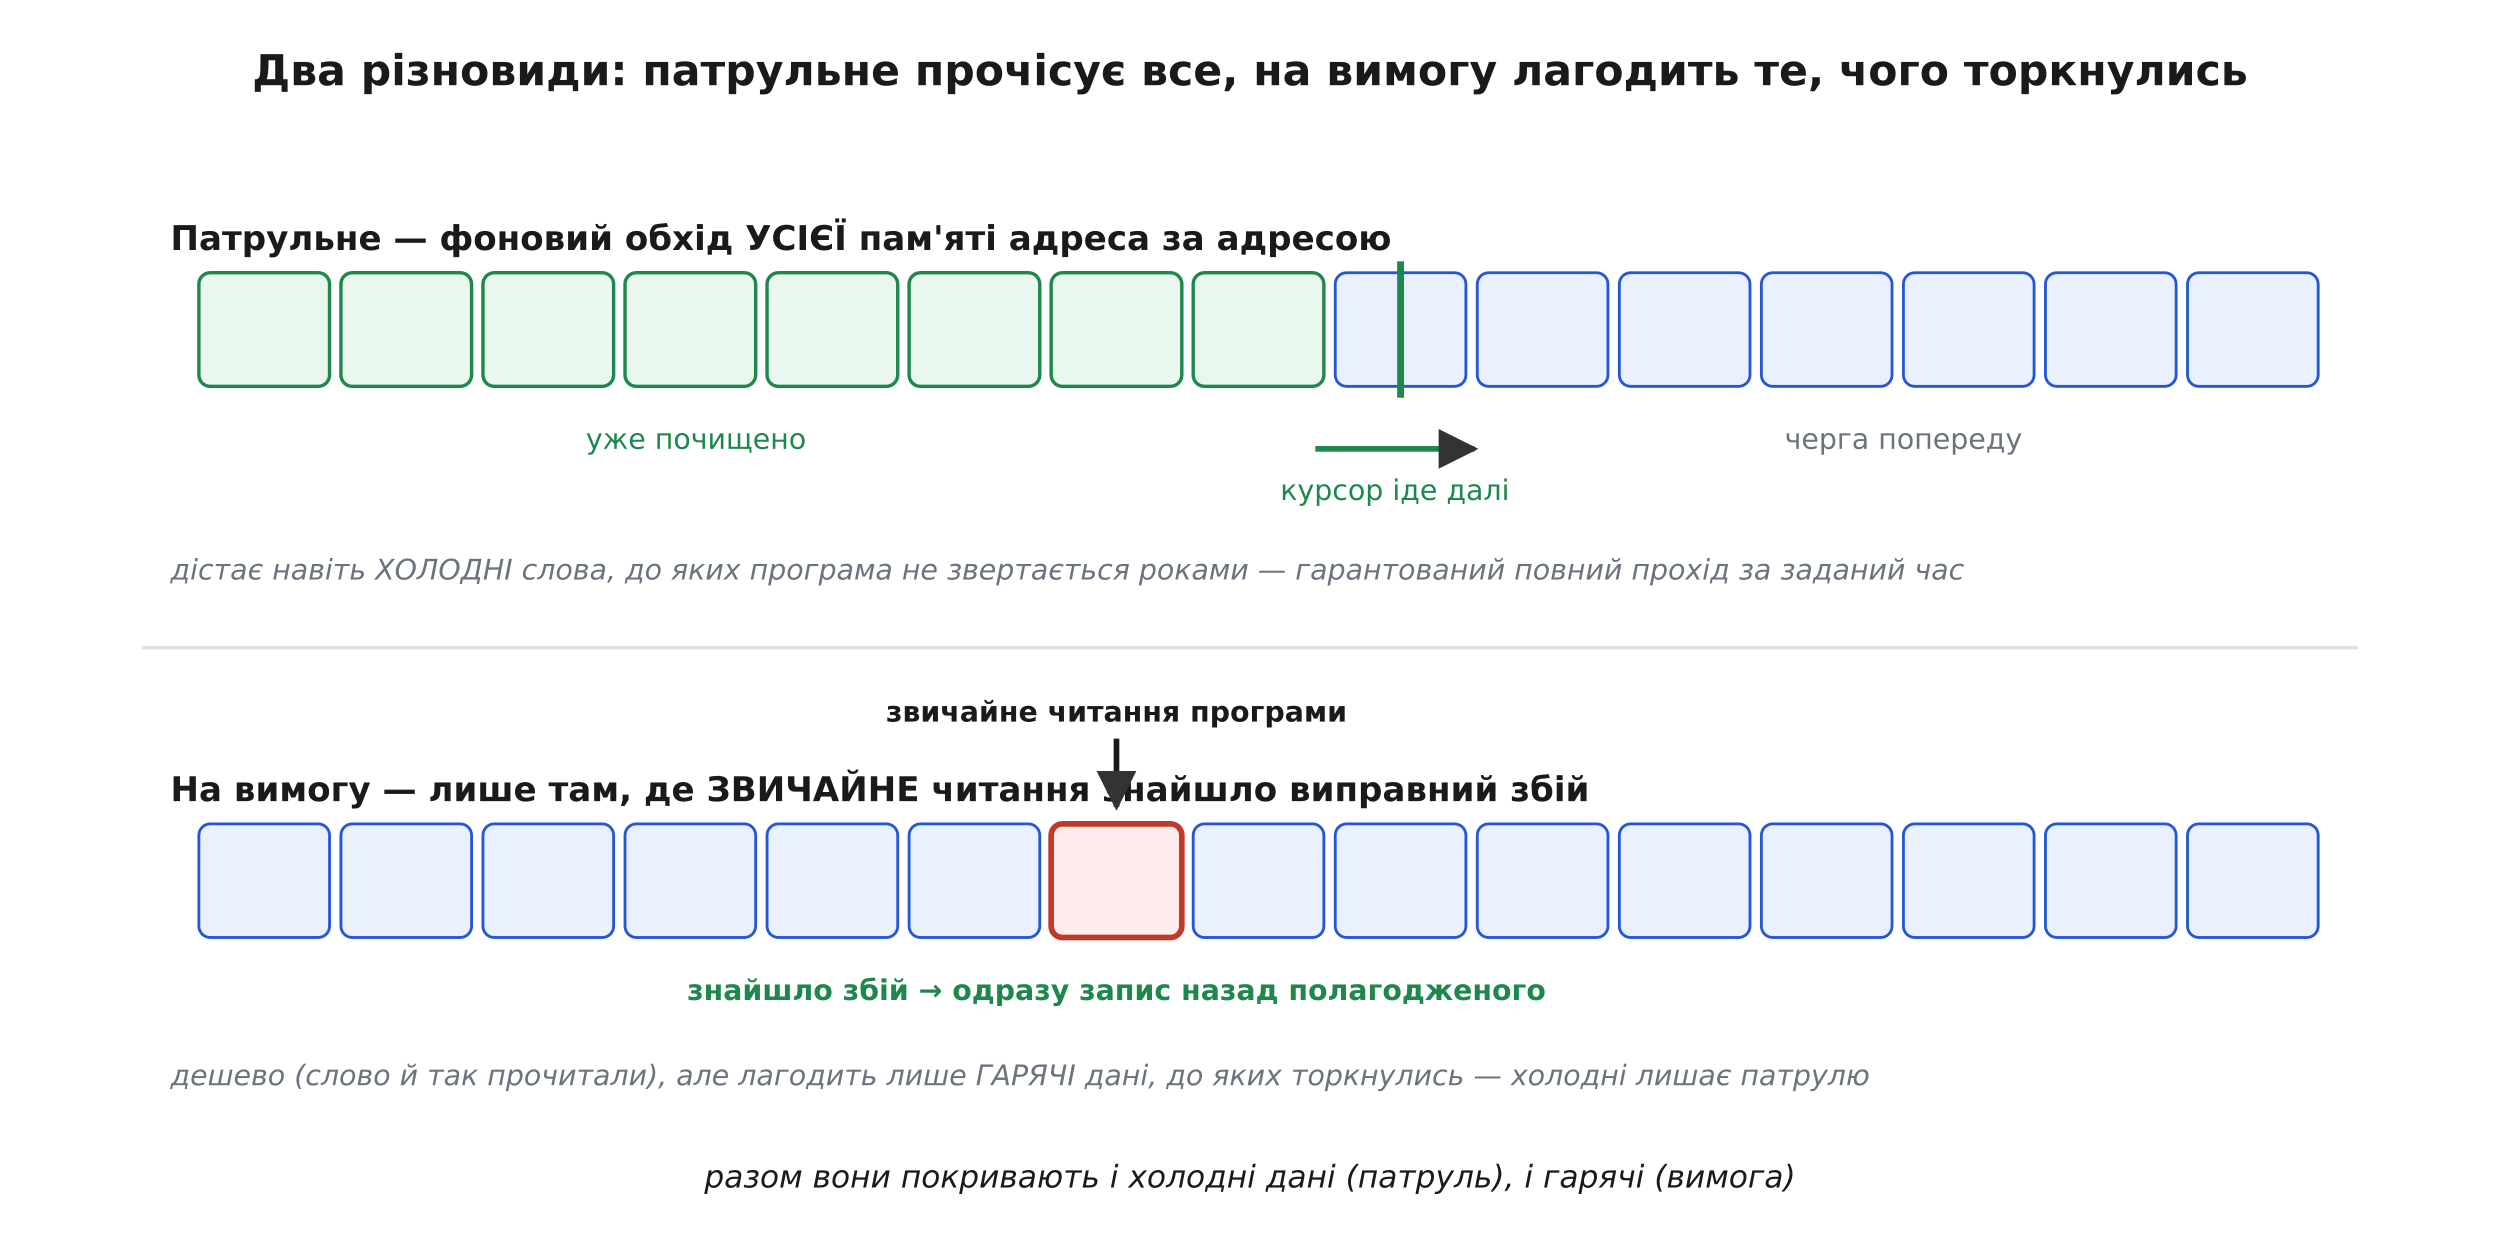
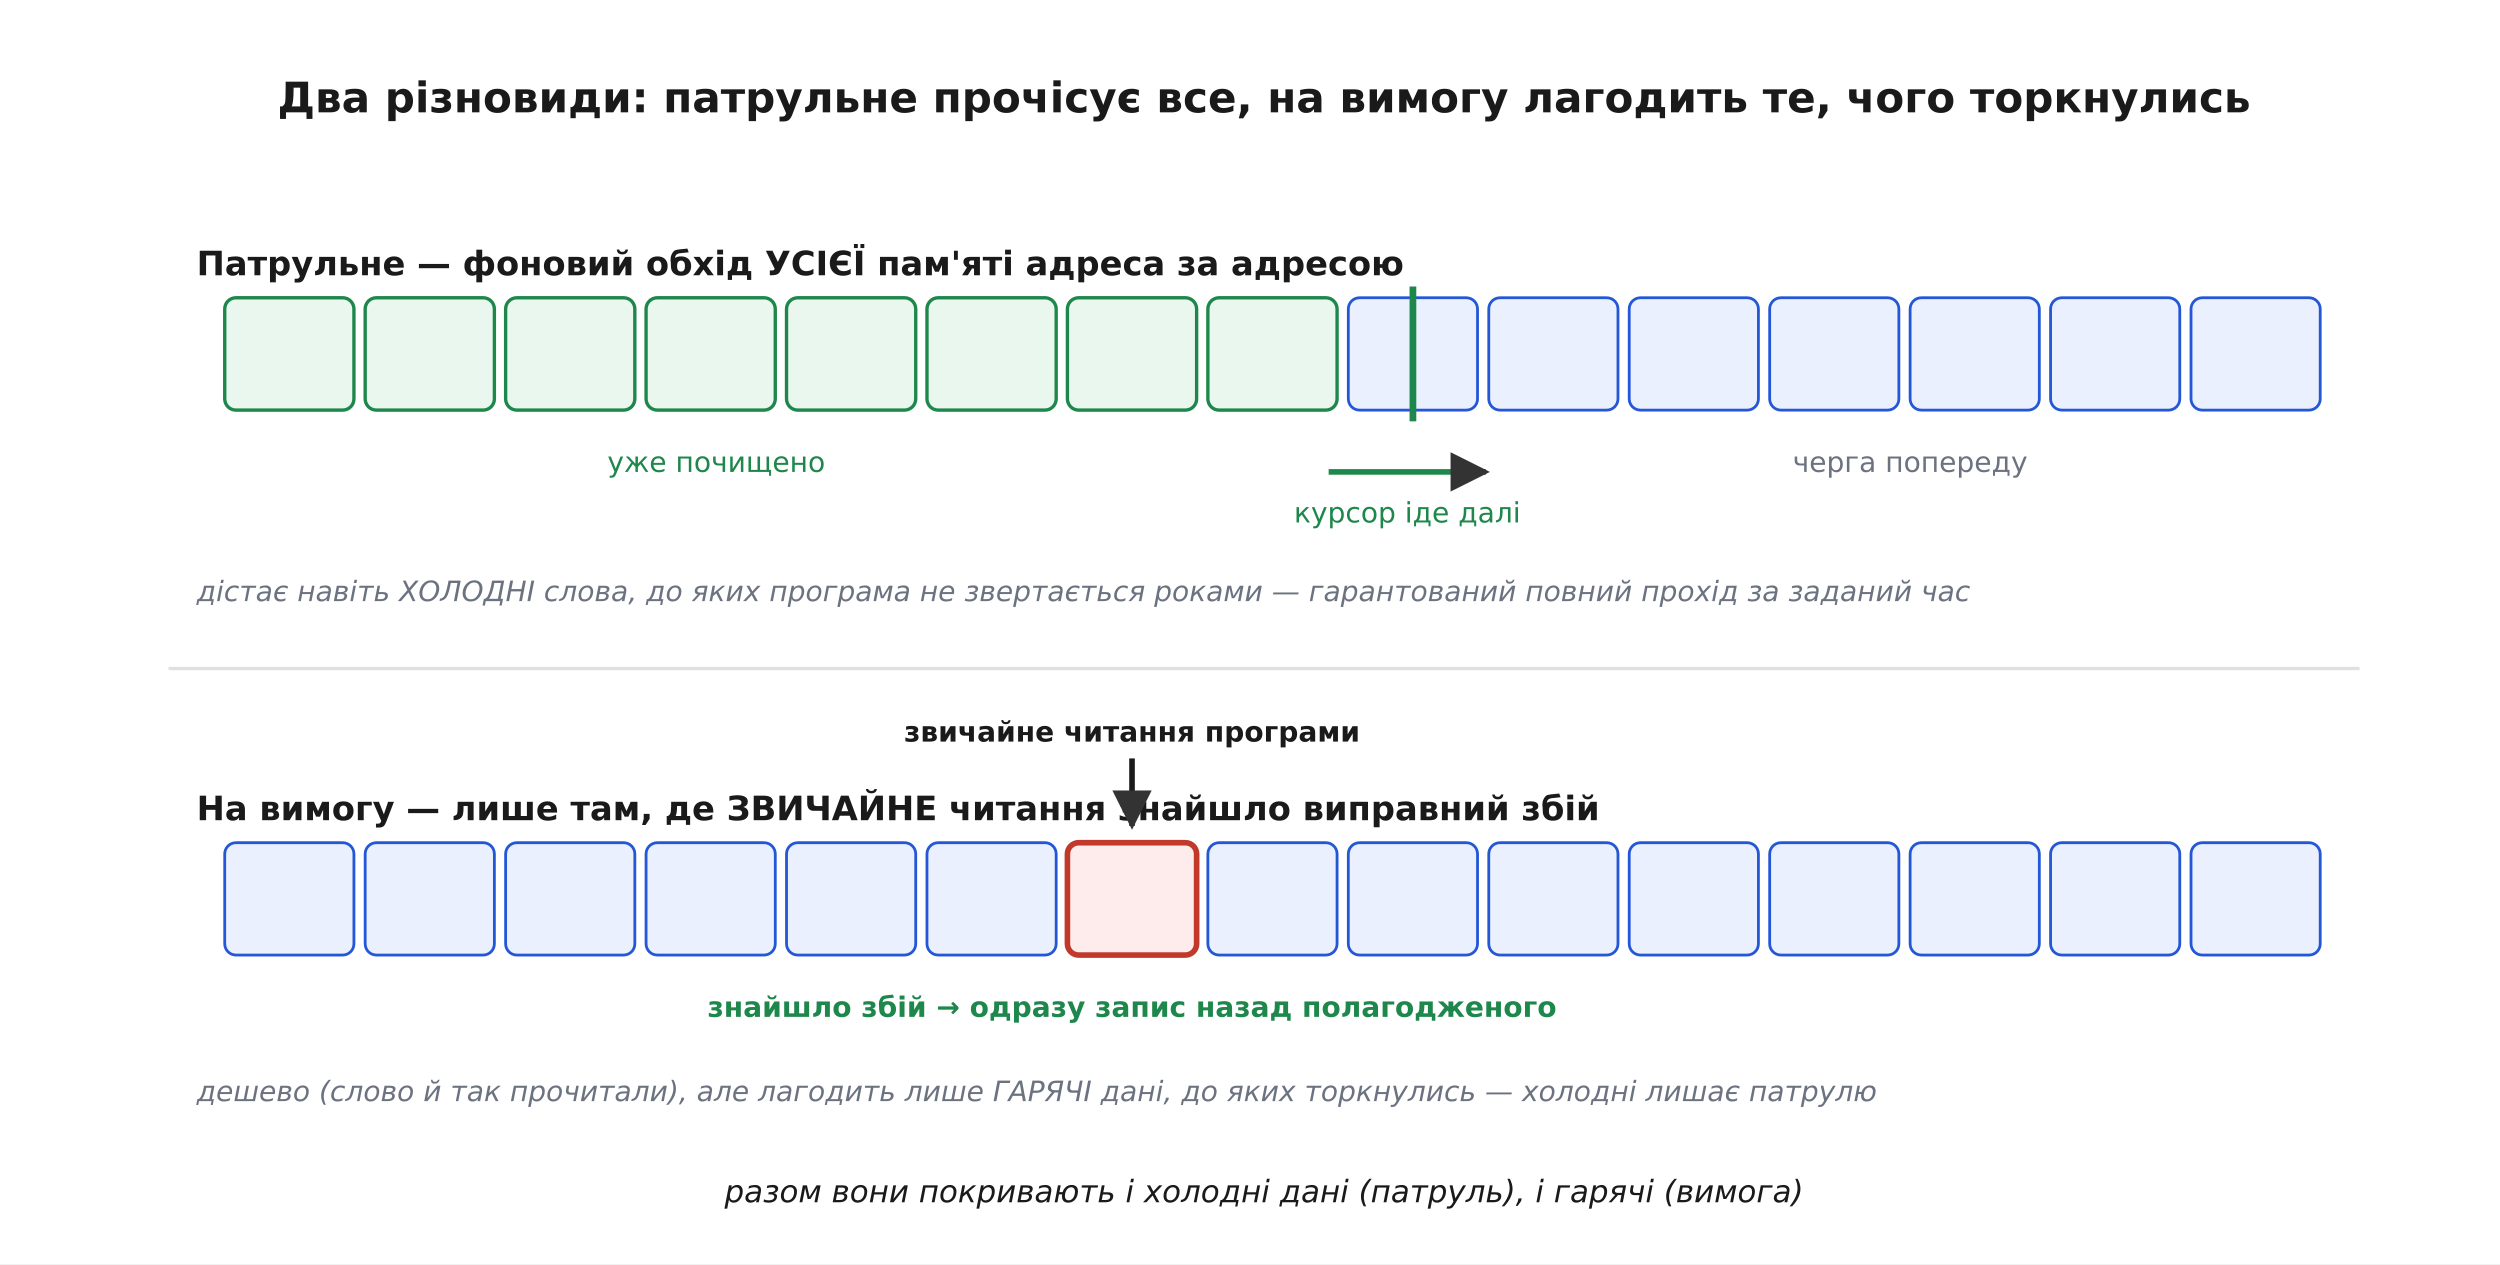
- <svg xmlns="http://www.w3.org/2000/svg" viewBox="0 0 880 440" font-family="'Segoe UI', 'DejaVu Sans', Arial, sans-serif">
-   <rect width="880" height="440" fill="#ffffff" />
+ <svg xmlns="http://www.w3.org/2000/svg" viewBox="-10 -10 890 450" font-family="'Segoe UI', 'DejaVu Sans', Arial, sans-serif">
+   <rect x="-10" y="-10" width="890" height="450" fill="#ffffff" />
  <defs>
    <marker id="arrow" viewBox="0 0 10 10" refX="9" refY="5" markerWidth="7" markerHeight="7" orient="auto-start-reverse">
      <path d="M0 0 L10 5 L0 10 z" fill="#333333" />
    </marker>
  </defs>
  <text x="440.0" y="30.0" font-family="'Segoe UI', 'DejaVu Sans', Arial, sans-serif" font-size="15" fill="#1a1a1a" text-anchor="middle" font-weight="700">Два різновиди: патрульне прочісує все, на вимогу лагодить те, чого торкнулись</text>
  <text x="60.0" y="88.0" font-family="'Segoe UI', 'DejaVu Sans', Arial, sans-serif" font-size="12" fill="#1a1a1a" text-anchor="start" font-weight="700">Патрульне — фоновий обхід УСІЄЇ пам'яті адреса за адресою</text>
  <rect x="70.0" y="96.0" width="46.0" height="40.0" rx="4" fill="#e9f7ef" stroke="#1e874b" stroke-width="1.2" />
  <rect x="120.0" y="96.0" width="46.0" height="40.0" rx="4" fill="#e9f7ef" stroke="#1e874b" stroke-width="1.2" />
  <rect x="170.0" y="96.0" width="46.0" height="40.0" rx="4" fill="#e9f7ef" stroke="#1e874b" stroke-width="1.2" />
  <rect x="220.0" y="96.0" width="46.0" height="40.0" rx="4" fill="#e9f7ef" stroke="#1e874b" stroke-width="1.2" />
  <rect x="270.0" y="96.0" width="46.0" height="40.0" rx="4" fill="#e9f7ef" stroke="#1e874b" stroke-width="1.2" />
  <rect x="320.0" y="96.0" width="46.0" height="40.0" rx="4" fill="#e9f7ef" stroke="#1e874b" stroke-width="1.2" />
  <rect x="370.0" y="96.0" width="46.0" height="40.0" rx="4" fill="#e9f7ef" stroke="#1e874b" stroke-width="1.2" />
  <rect x="420.0" y="96.0" width="46.0" height="40.0" rx="4" fill="#e9f7ef" stroke="#1e874b" stroke-width="1.2" />
  <rect x="470.0" y="96.0" width="46.0" height="40.0" rx="4" fill="#eaf0fd" stroke="#2457d6" stroke-width="1.0" />
  <rect x="520.0" y="96.0" width="46.0" height="40.0" rx="4" fill="#eaf0fd" stroke="#2457d6" stroke-width="1.0" />
  <rect x="570.0" y="96.0" width="46.0" height="40.0" rx="4" fill="#eaf0fd" stroke="#2457d6" stroke-width="1.0" />
  <rect x="620.0" y="96.0" width="46.0" height="40.0" rx="4" fill="#eaf0fd" stroke="#2457d6" stroke-width="1.0" />
  <rect x="670.0" y="96.0" width="46.0" height="40.0" rx="4" fill="#eaf0fd" stroke="#2457d6" stroke-width="1.0" />
  <rect x="720.0" y="96.0" width="46.0" height="40.0" rx="4" fill="#eaf0fd" stroke="#2457d6" stroke-width="1.0" />
  <rect x="770.0" y="96.0" width="46.0" height="40.0" rx="4" fill="#eaf0fd" stroke="#2457d6" stroke-width="1.0" />
  <line x1="493.0" y1="92.0" x2="493.0" y2="140.0" stroke="#1e874b" stroke-width="2.4" />
  <line x1="463.0" y1="158.0" x2="519.0" y2="158.0" stroke="#1e874b" stroke-width="2.0" marker-end="url(#arrow)" />
  <text x="491.0" y="176.0" font-family="'Segoe UI', 'DejaVu Sans', Arial, sans-serif" font-size="10" fill="#1e874b" text-anchor="middle">курсор іде далі</text>
  <text x="245.0" y="158.0" font-family="'Segoe UI', 'DejaVu Sans', Arial, sans-serif" font-size="10" fill="#1e874b" text-anchor="middle">уже почищено</text>
  <text x="670.0" y="158.0" font-family="'Segoe UI', 'DejaVu Sans', Arial, sans-serif" font-size="10" fill="#6b7280" text-anchor="middle">черга попереду</text>
  <text x="60.0" y="204.0" font-family="'Segoe UI', 'DejaVu Sans', Arial, sans-serif" font-size="10" fill="#6b7280" text-anchor="start" font-style="italic">дістає навіть ХОЛОДНІ слова, до яких програма не звертається роками — гарантований повний прохід за заданий час</text>
  <line x1="50.0" y1="228.0" x2="830.0" y2="228.0" stroke="#e0e0e0" stroke-width="1.2" />
  <text x="60.0" y="282.0" font-family="'Segoe UI', 'DejaVu Sans', Arial, sans-serif" font-size="12" fill="#1a1a1a" text-anchor="start" font-weight="700">На вимогу — лише там, де ЗВИЧАЙНЕ читання знайшло виправний збій</text>
  <rect x="70.0" y="290.0" width="46.0" height="40.0" rx="4" fill="#eaf0fd" stroke="#2457d6" stroke-width="1.0" />
  <rect x="120.0" y="290.0" width="46.0" height="40.0" rx="4" fill="#eaf0fd" stroke="#2457d6" stroke-width="1.0" />
  <rect x="170.0" y="290.0" width="46.0" height="40.0" rx="4" fill="#eaf0fd" stroke="#2457d6" stroke-width="1.0" />
  <rect x="220.0" y="290.0" width="46.0" height="40.0" rx="4" fill="#eaf0fd" stroke="#2457d6" stroke-width="1.0" />
  <rect x="270.0" y="290.0" width="46.0" height="40.0" rx="4" fill="#eaf0fd" stroke="#2457d6" stroke-width="1.0" />
  <rect x="320.0" y="290.0" width="46.0" height="40.0" rx="4" fill="#eaf0fd" stroke="#2457d6" stroke-width="1.0" />
  <rect x="370.0" y="290.0" width="46.0" height="40.0" rx="4" fill="#fdeceb" stroke="#c0392b" stroke-width="2.0" />
  <rect x="420.0" y="290.0" width="46.0" height="40.0" rx="4" fill="#eaf0fd" stroke="#2457d6" stroke-width="1.0" />
  <rect x="470.0" y="290.0" width="46.0" height="40.0" rx="4" fill="#eaf0fd" stroke="#2457d6" stroke-width="1.0" />
  <rect x="520.0" y="290.0" width="46.0" height="40.0" rx="4" fill="#eaf0fd" stroke="#2457d6" stroke-width="1.0" />
  <rect x="570.0" y="290.0" width="46.0" height="40.0" rx="4" fill="#eaf0fd" stroke="#2457d6" stroke-width="1.0" />
  <rect x="620.0" y="290.0" width="46.0" height="40.0" rx="4" fill="#eaf0fd" stroke="#2457d6" stroke-width="1.0" />
  <rect x="670.0" y="290.0" width="46.0" height="40.0" rx="4" fill="#eaf0fd" stroke="#2457d6" stroke-width="1.0" />
  <rect x="720.0" y="290.0" width="46.0" height="40.0" rx="4" fill="#eaf0fd" stroke="#2457d6" stroke-width="1.0" />
  <rect x="770.0" y="290.0" width="46.0" height="40.0" rx="4" fill="#eaf0fd" stroke="#2457d6" stroke-width="1.0" />
  <line x1="393.0" y1="260.0" x2="393.0" y2="284.0" stroke="#1a1a1a" stroke-width="2.0" marker-end="url(#arrow)" />
  <text x="393.0" y="254.0" font-family="'Segoe UI', 'DejaVu Sans', Arial, sans-serif" font-size="10" fill="#1a1a1a" text-anchor="middle" font-weight="700">звичайне читання програми</text>
  <text x="393.0" y="352.0" font-family="'Segoe UI', 'DejaVu Sans', Arial, sans-serif" font-size="10" fill="#1e874b" text-anchor="middle" font-weight="700">знайшло збій → одразу запис назад полагодженого</text>
  <text x="60.0" y="382.0" font-family="'Segoe UI', 'DejaVu Sans', Arial, sans-serif" font-size="10" fill="#6b7280" text-anchor="start" font-style="italic">дешево (слово й так прочитали), але лагодить лише ГАРЯЧІ дані, до яких торкнулись — холодні лишає патрулю</text>
  <text x="440.0" y="418.0" font-family="'Segoe UI', 'DejaVu Sans', Arial, sans-serif" font-size="11" fill="#1a1a1a" text-anchor="middle" font-style="italic">разом вони покривають і холодні дані (патруль), і гарячі (вимога)</text>
</svg>
